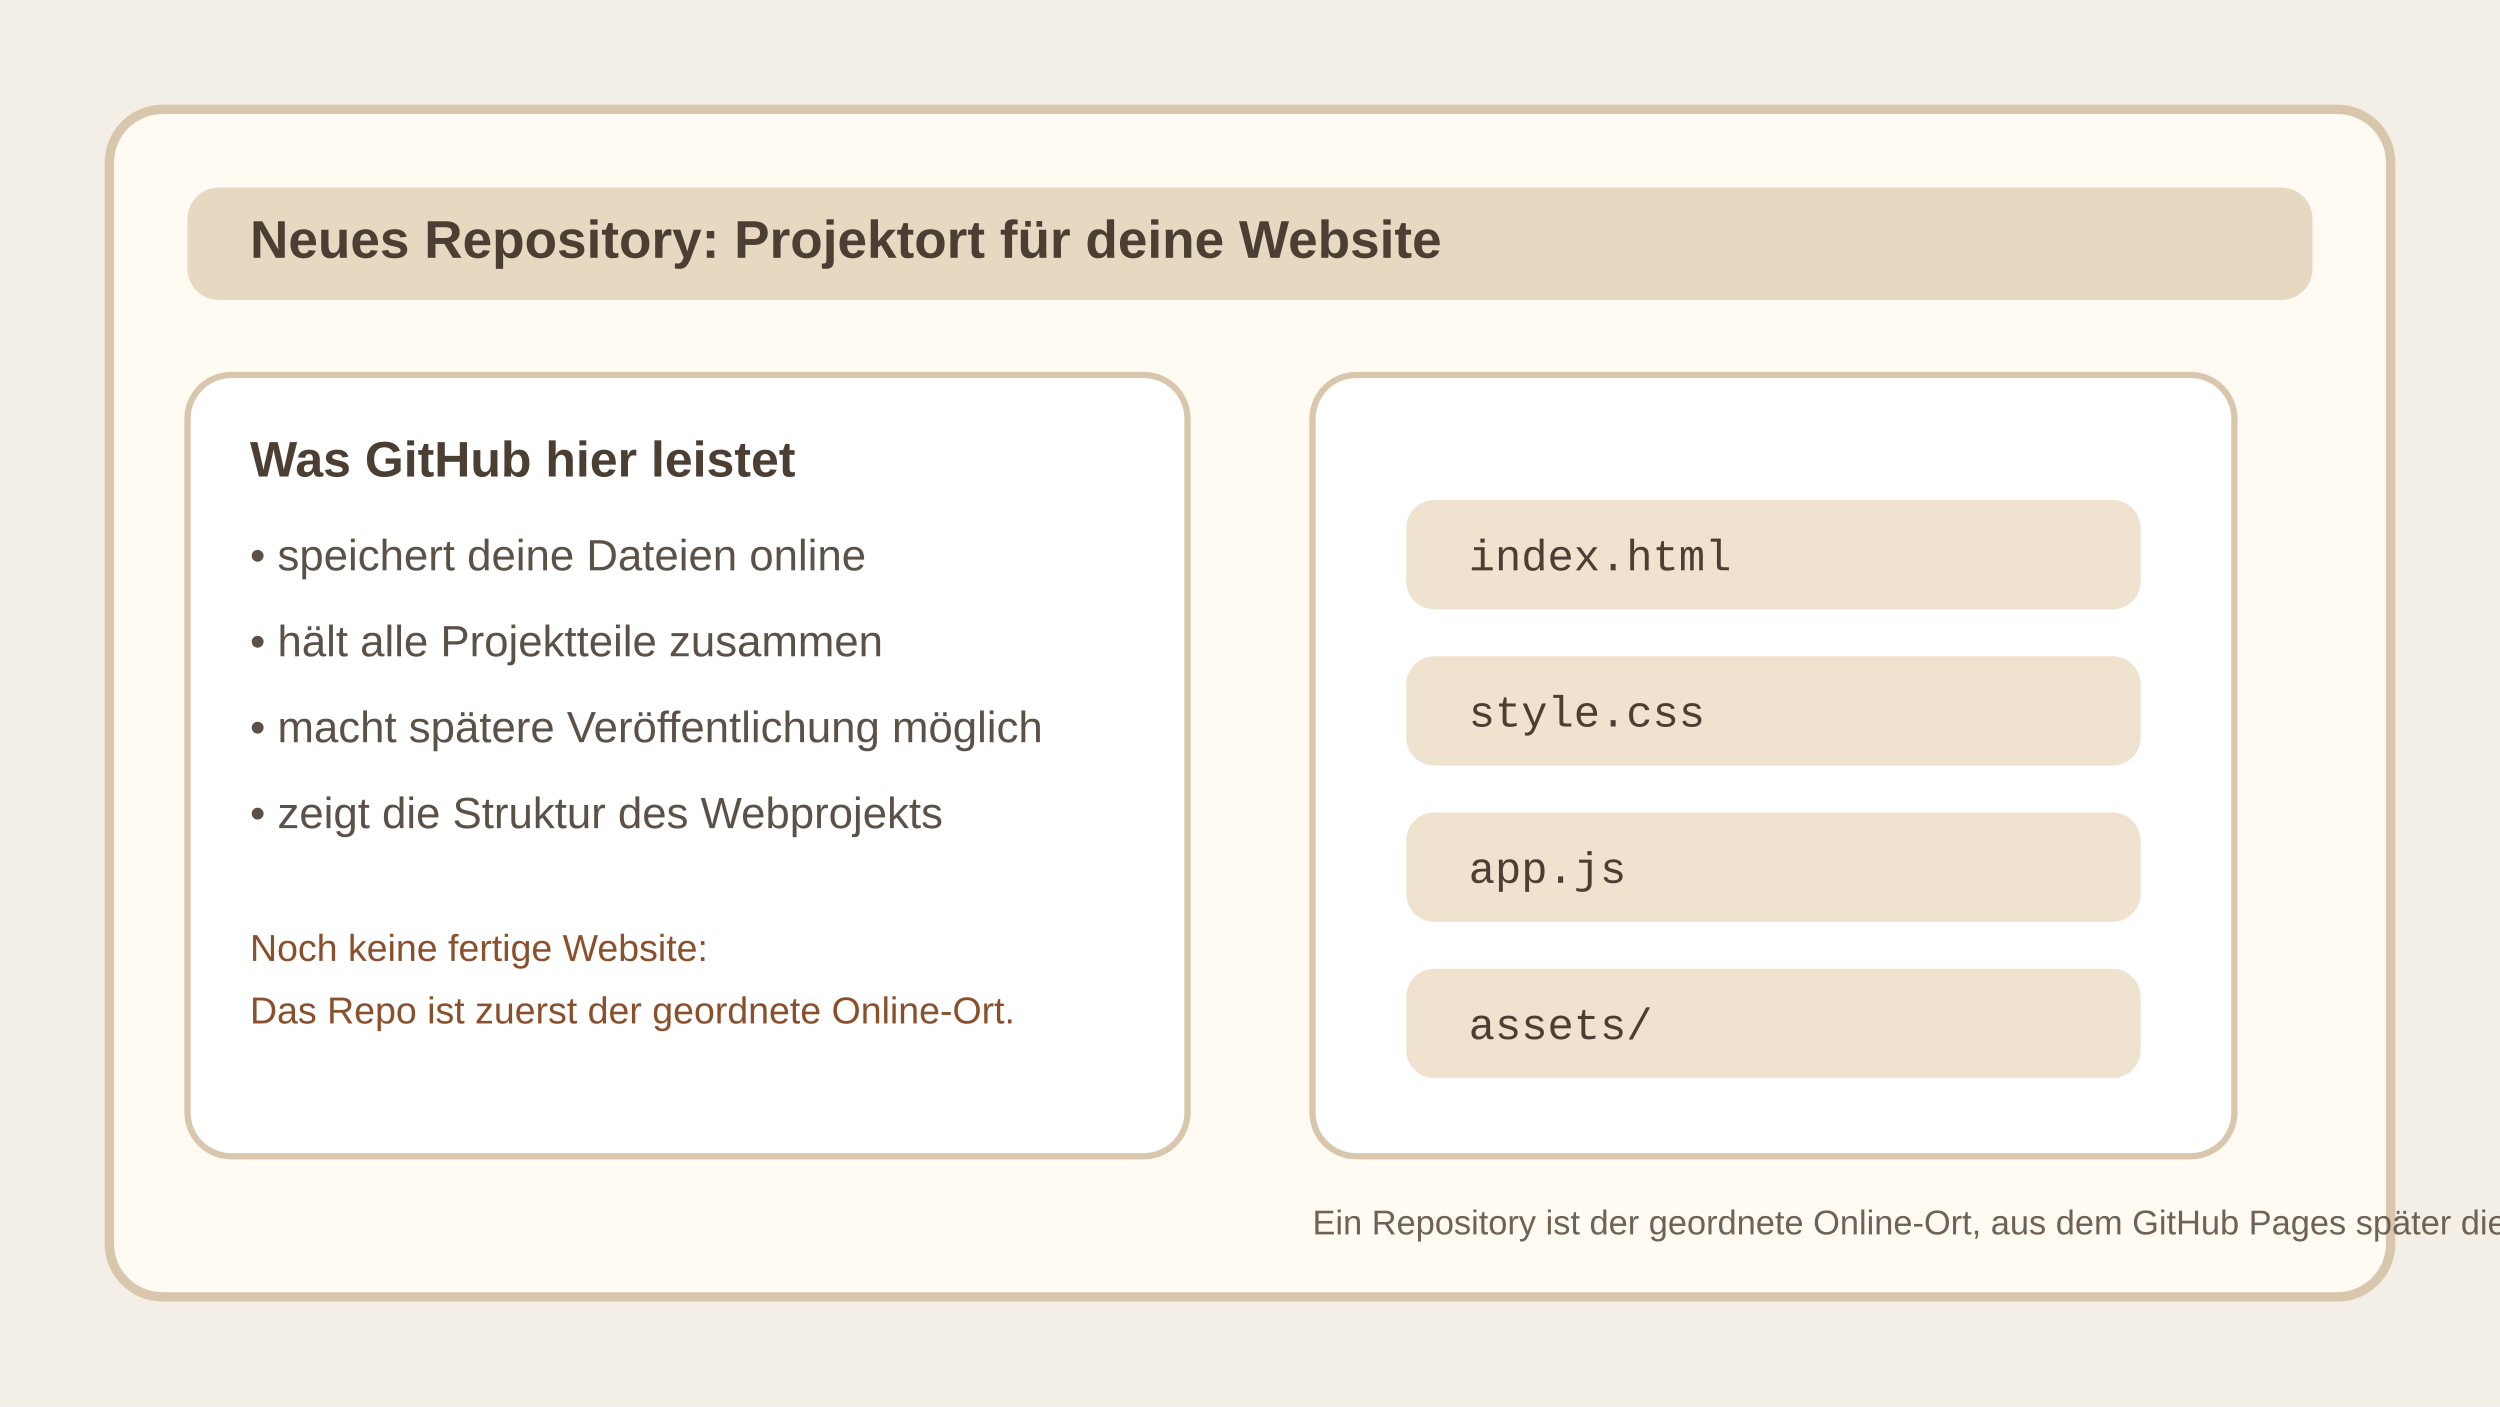
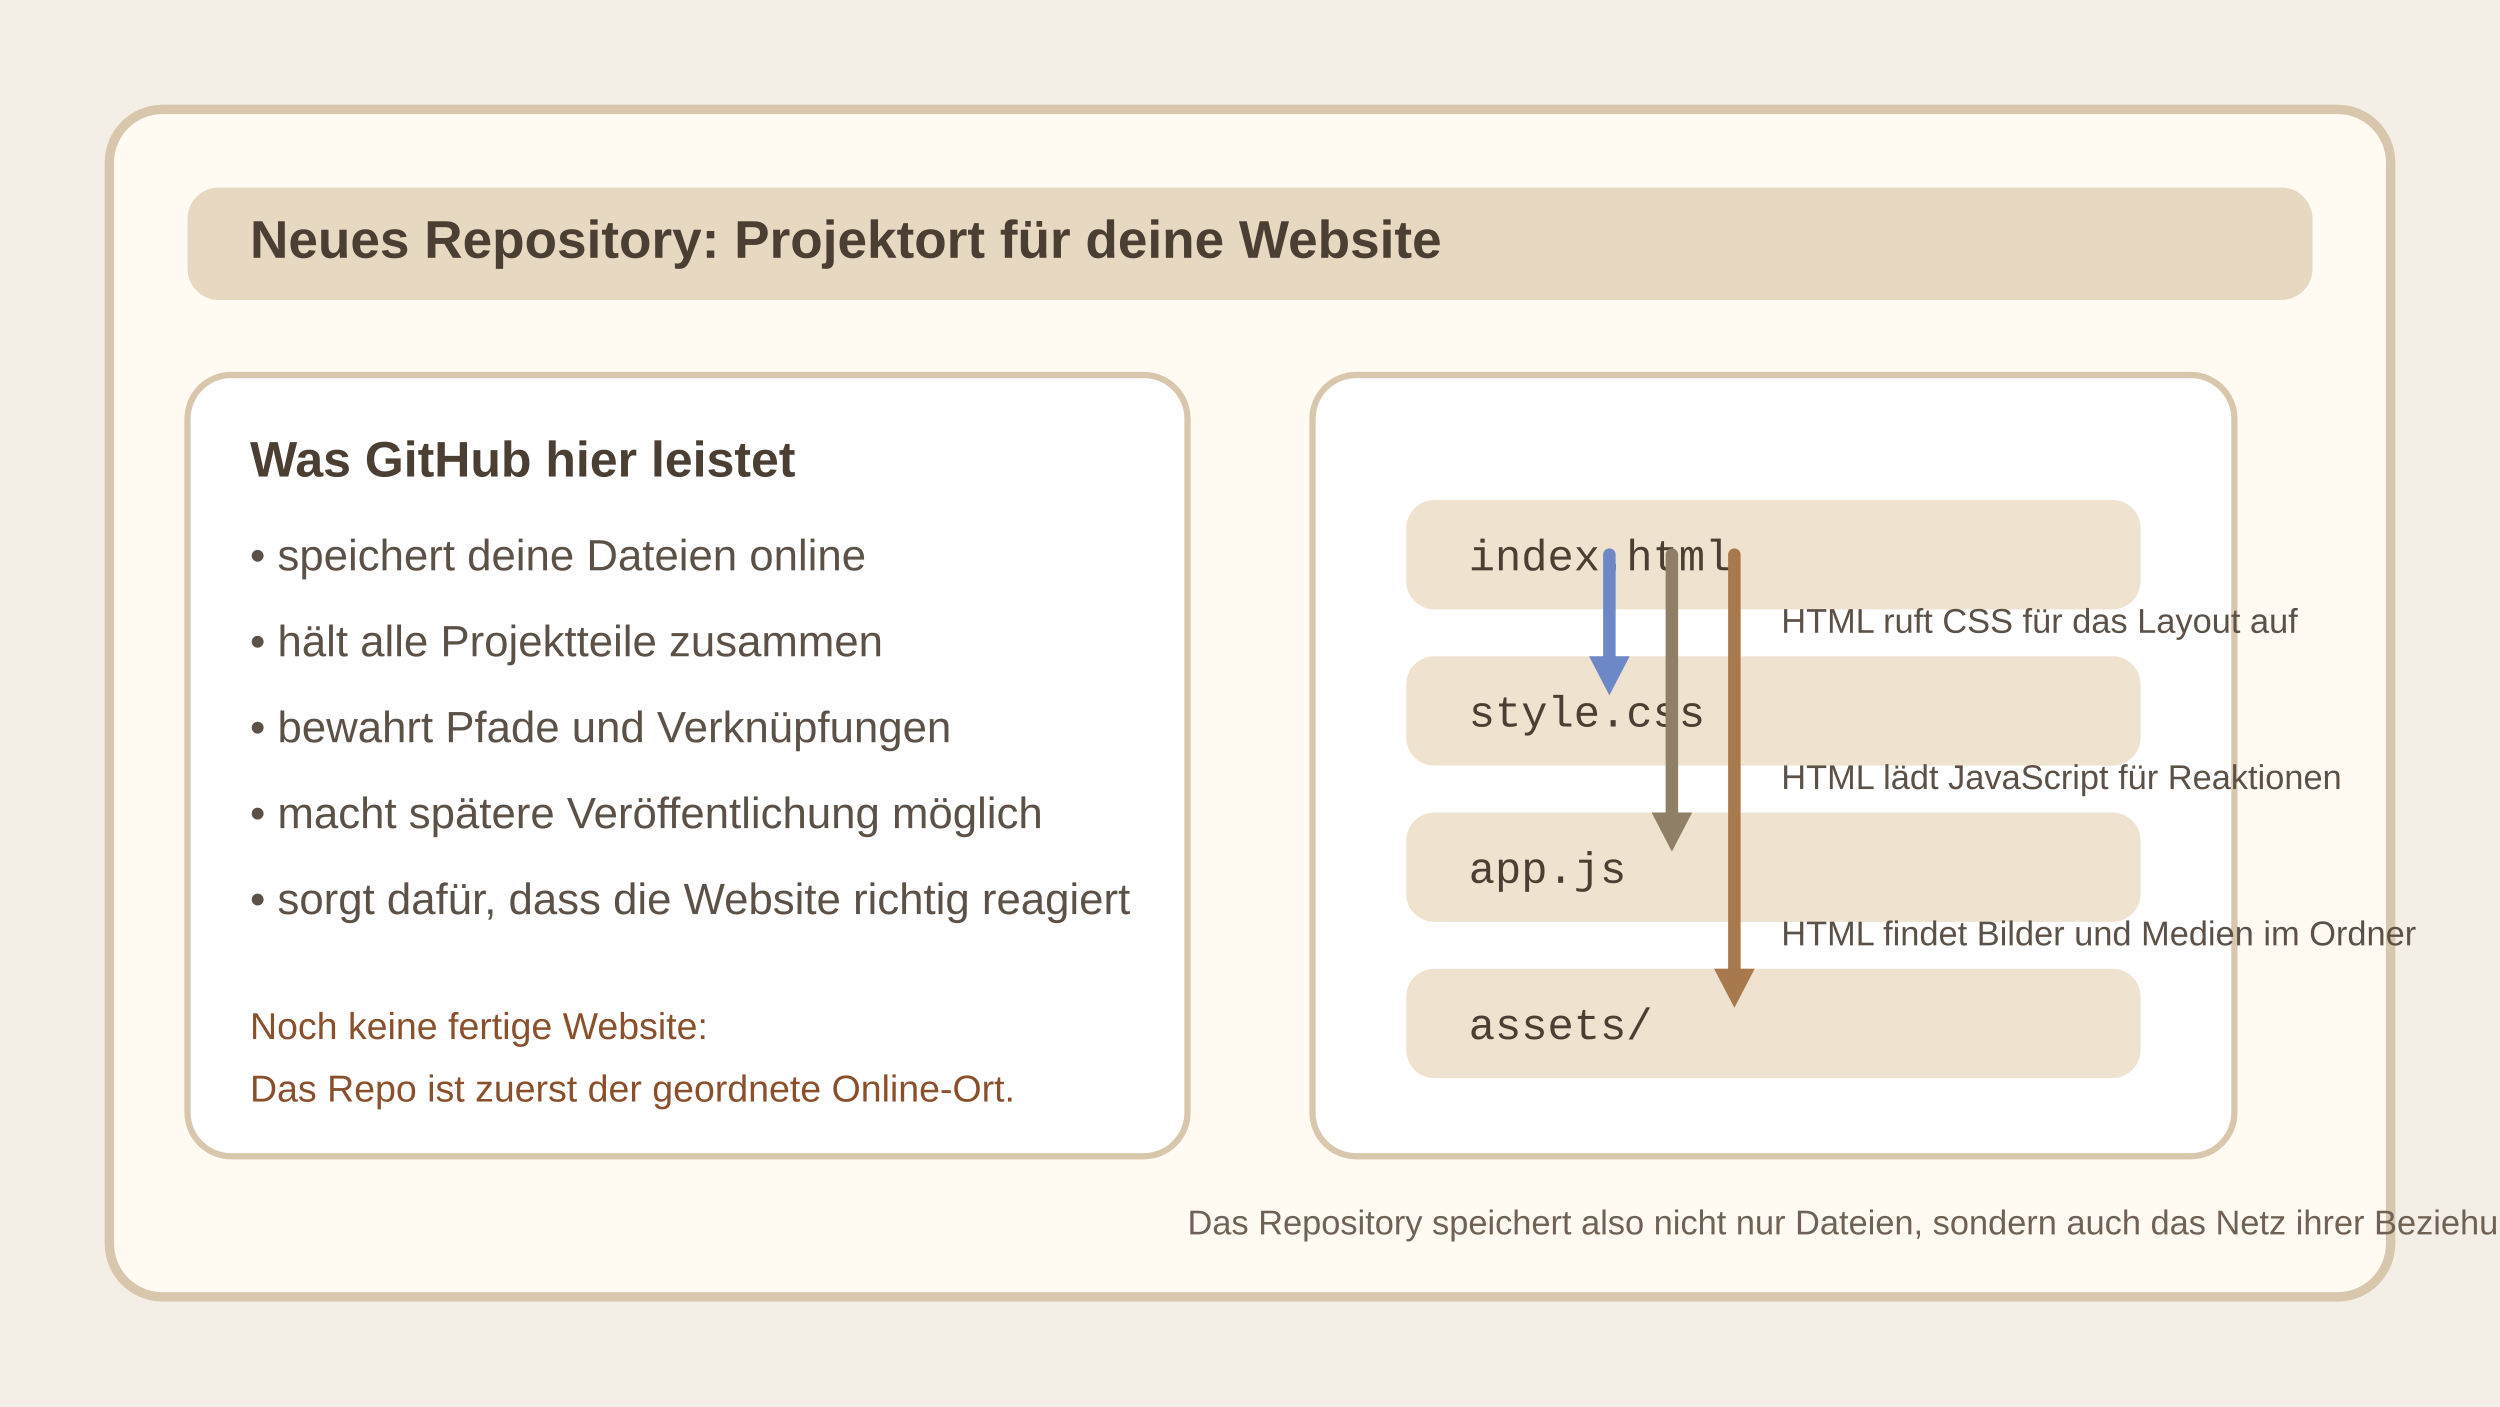
<svg xmlns="http://www.w3.org/2000/svg" width="1600" height="900" viewBox="0 0 1600 900" role="img" aria-labelledby="title desc">
  <rect width="1600" height="900" fill="#f4efe6" />
  <rect x="70" y="70" width="1460" height="760" rx="34" fill="#fffaf2" stroke="#d8c6ad" stroke-width="6" />
  <rect x="120" y="120" width="1360" height="72" rx="20" fill="#e7d8c2" />
  <text x="160" y="165" font-family="Arial, sans-serif" font-size="34" font-weight="700" fill="#4b3e33">Neues Repository: Projektort für deine Website</text>
  <rect x="120" y="240" width="640" height="500" rx="28" fill="#ffffff" stroke="#d8c6ad" stroke-width="4" />
  <text x="160" y="305" font-family="Arial, sans-serif" font-size="32" font-weight="700" fill="#4b3e33">Was GitHub hier leistet</text>
  <text x="160" y="365" font-family="Arial, sans-serif" font-size="28" fill="#5c5147">• speichert deine Dateien online</text>
  <text x="160" y="420" font-family="Arial, sans-serif" font-size="28" fill="#5c5147">• hält alle Projektteile zusammen</text>
-   <text x="160" y="475" font-family="Arial, sans-serif" font-size="28" fill="#5c5147">• macht spätere Veröffentlichung möglich</text>
-   <text x="160" y="530" font-family="Arial, sans-serif" font-size="28" fill="#5c5147">• zeigt die Struktur des Webprojekts</text>
-   <text x="160" y="615" font-family="Arial, sans-serif" font-size="24" fill="#8a4f2b">Noch keine fertige Website:</text>
-   <text x="160" y="655" font-family="Arial, sans-serif" font-size="24" fill="#8a4f2b">Das Repo ist zuerst der geordnete Online-Ort.</text>
+   <text x="160" y="475" font-family="Arial, sans-serif" font-size="28" fill="#5c5147">• bewahrt Pfade und Verknüpfungen</text>
+   <text x="160" y="530" font-family="Arial, sans-serif" font-size="28" fill="#5c5147">• macht spätere Veröffentlichung möglich</text>
+   <text x="160" y="585" font-family="Arial, sans-serif" font-size="28" fill="#5c5147">• sorgt dafür, dass die Website richtig reagiert</text>
+   <text x="160" y="665" font-family="Arial, sans-serif" font-size="24" fill="#8a4f2b">Noch keine fertige Website:</text>
+   <text x="160" y="705" font-family="Arial, sans-serif" font-size="24" fill="#8a4f2b">Das Repo ist zuerst der geordnete Online-Ort.</text>
  <rect x="840" y="240" width="590" height="500" rx="28" fill="#fff" stroke="#d8c6ad" stroke-width="4" />
  <rect x="900" y="320" width="470" height="70" rx="18" fill="#efe2cf" />
  <rect x="900" y="420" width="470" height="70" rx="18" fill="#efe2cf" />
  <rect x="900" y="520" width="470" height="70" rx="18" fill="#efe2cf" />
  <rect x="900" y="620" width="470" height="70" rx="18" fill="#efe2cf" />
  <text x="940" y="365" font-family="Courier New, monospace" font-size="28" fill="#4b3e33">index.html</text>
  <text x="940" y="465" font-family="Courier New, monospace" font-size="28" fill="#4b3e33">style.css</text>
  <text x="940" y="565" font-family="Courier New, monospace" font-size="28" fill="#4b3e33">app.js</text>
  <text x="940" y="665" font-family="Courier New, monospace" font-size="28" fill="#4b3e33">assets/</text>
-   <text x="840" y="790" font-family="Arial, sans-serif" font-size="22" fill="#6f6255">Ein Repository ist der geordnete Online-Ort, aus dem GitHub Pages später die Website baut.</text>
+   <line x1="1030" y1="355" x2="1030" y2="425" stroke="#6c88c7" stroke-width="8" stroke-linecap="round" />
+   <polygon points="1030,445 1017,420 1043,420" fill="#6c88c7" />
+   <line x1="1070" y1="355" x2="1070" y2="525" stroke="#8f7f66" stroke-width="8" stroke-linecap="round" />
+   <polygon points="1070,545 1057,520 1083,520" fill="#8f7f66" />
+   <line x1="1110" y1="355" x2="1110" y2="625" stroke="#a8794c" stroke-width="8" stroke-linecap="round" />
+   <polygon points="1110,645 1097,620 1123,620" fill="#a8794c" />
+   <text x="1140" y="405" font-family="Arial, sans-serif" font-size="22" fill="#5c5147">HTML ruft CSS für das Layout auf</text>
+   <text x="1140" y="505" font-family="Arial, sans-serif" font-size="22" fill="#5c5147">HTML lädt JavaScript für Reaktionen</text>
+   <text x="1140" y="605" font-family="Arial, sans-serif" font-size="22" fill="#5c5147">HTML findet Bilder und Medien im Ordner</text>
+   <text x="760" y="790" font-family="Arial, sans-serif" font-size="22" fill="#6f6255">Das Repository speichert also nicht nur Dateien, sondern auch das Netz ihrer Beziehungen.</text>
</svg>
